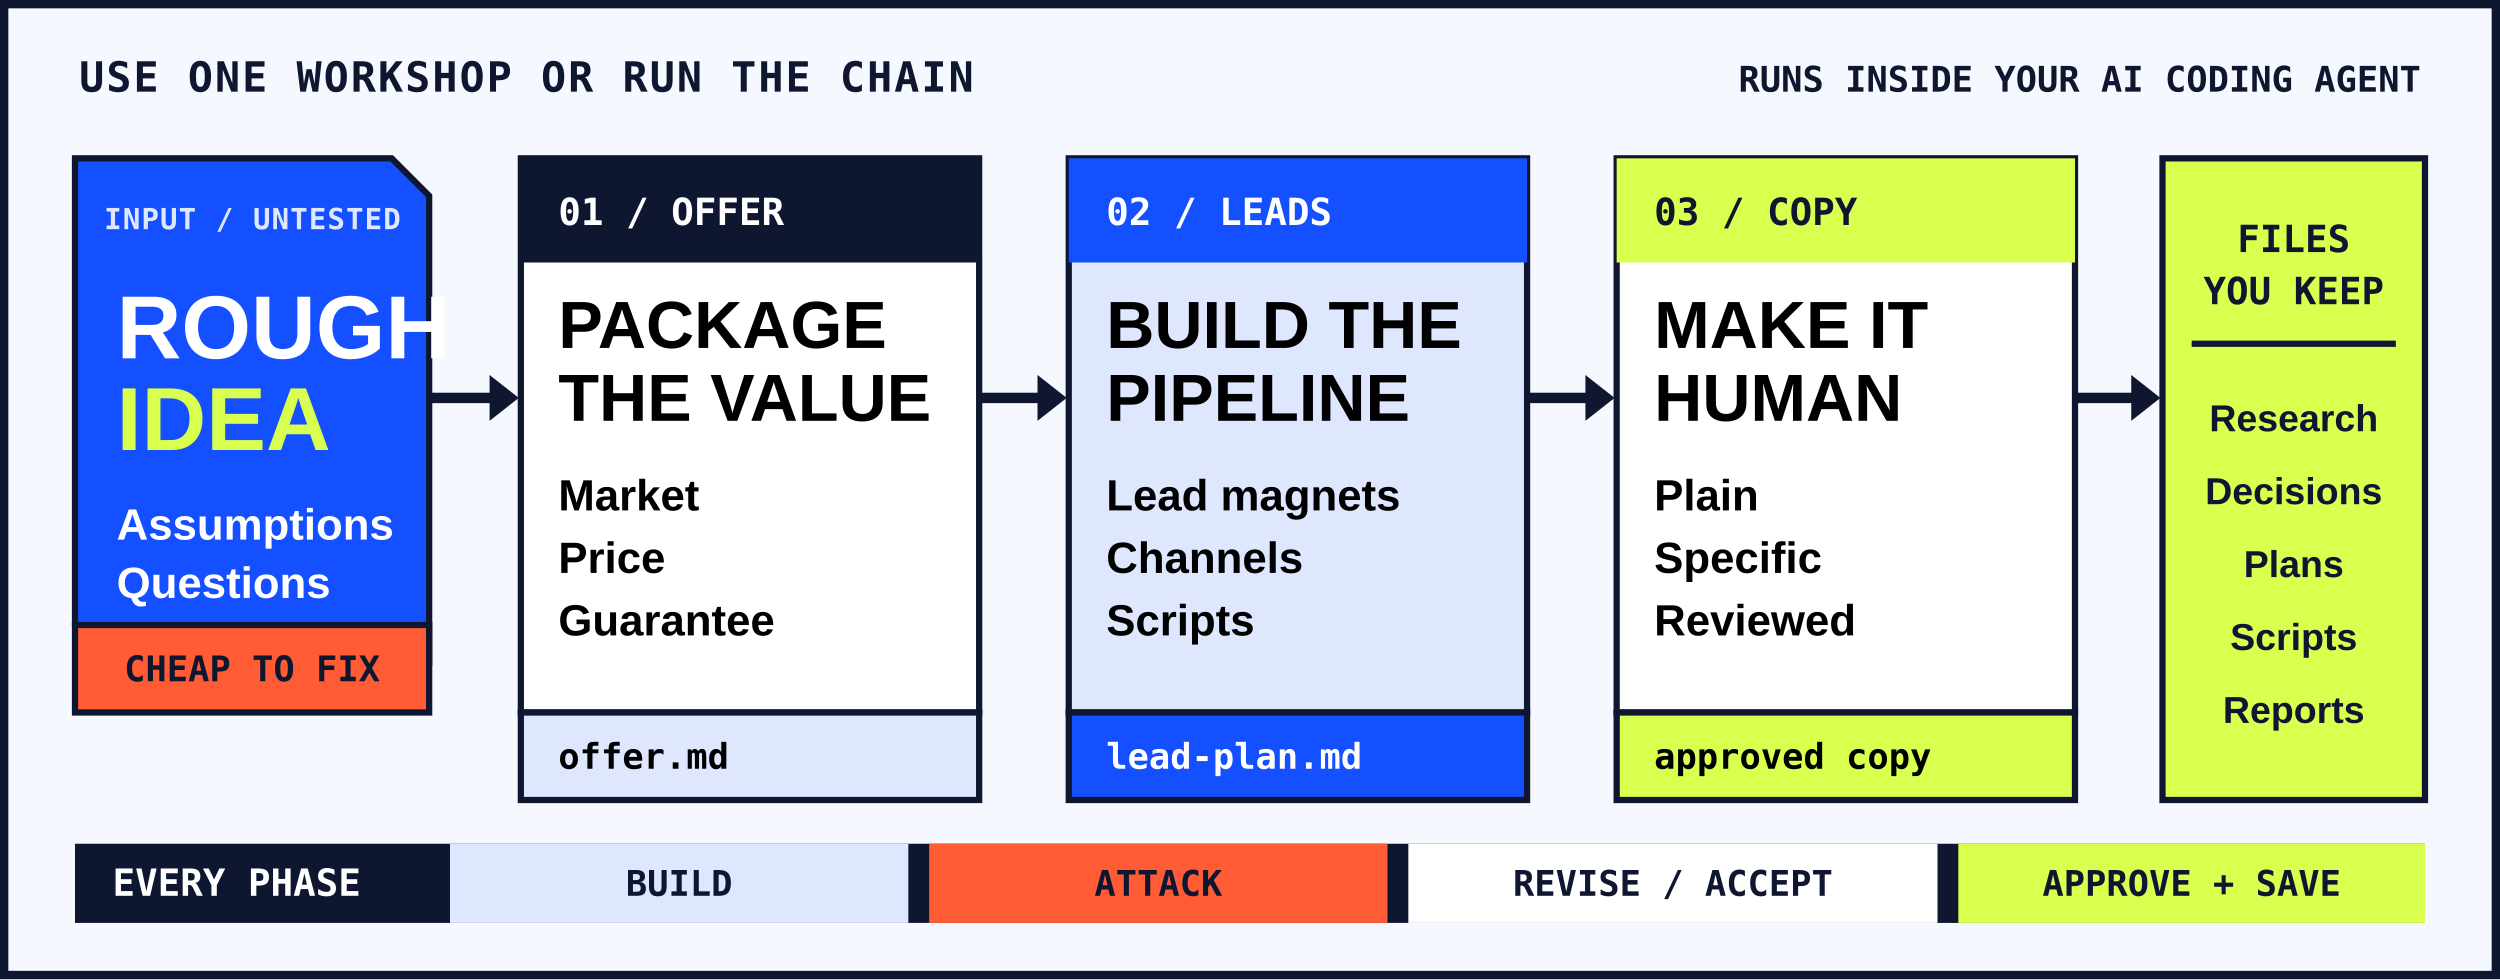
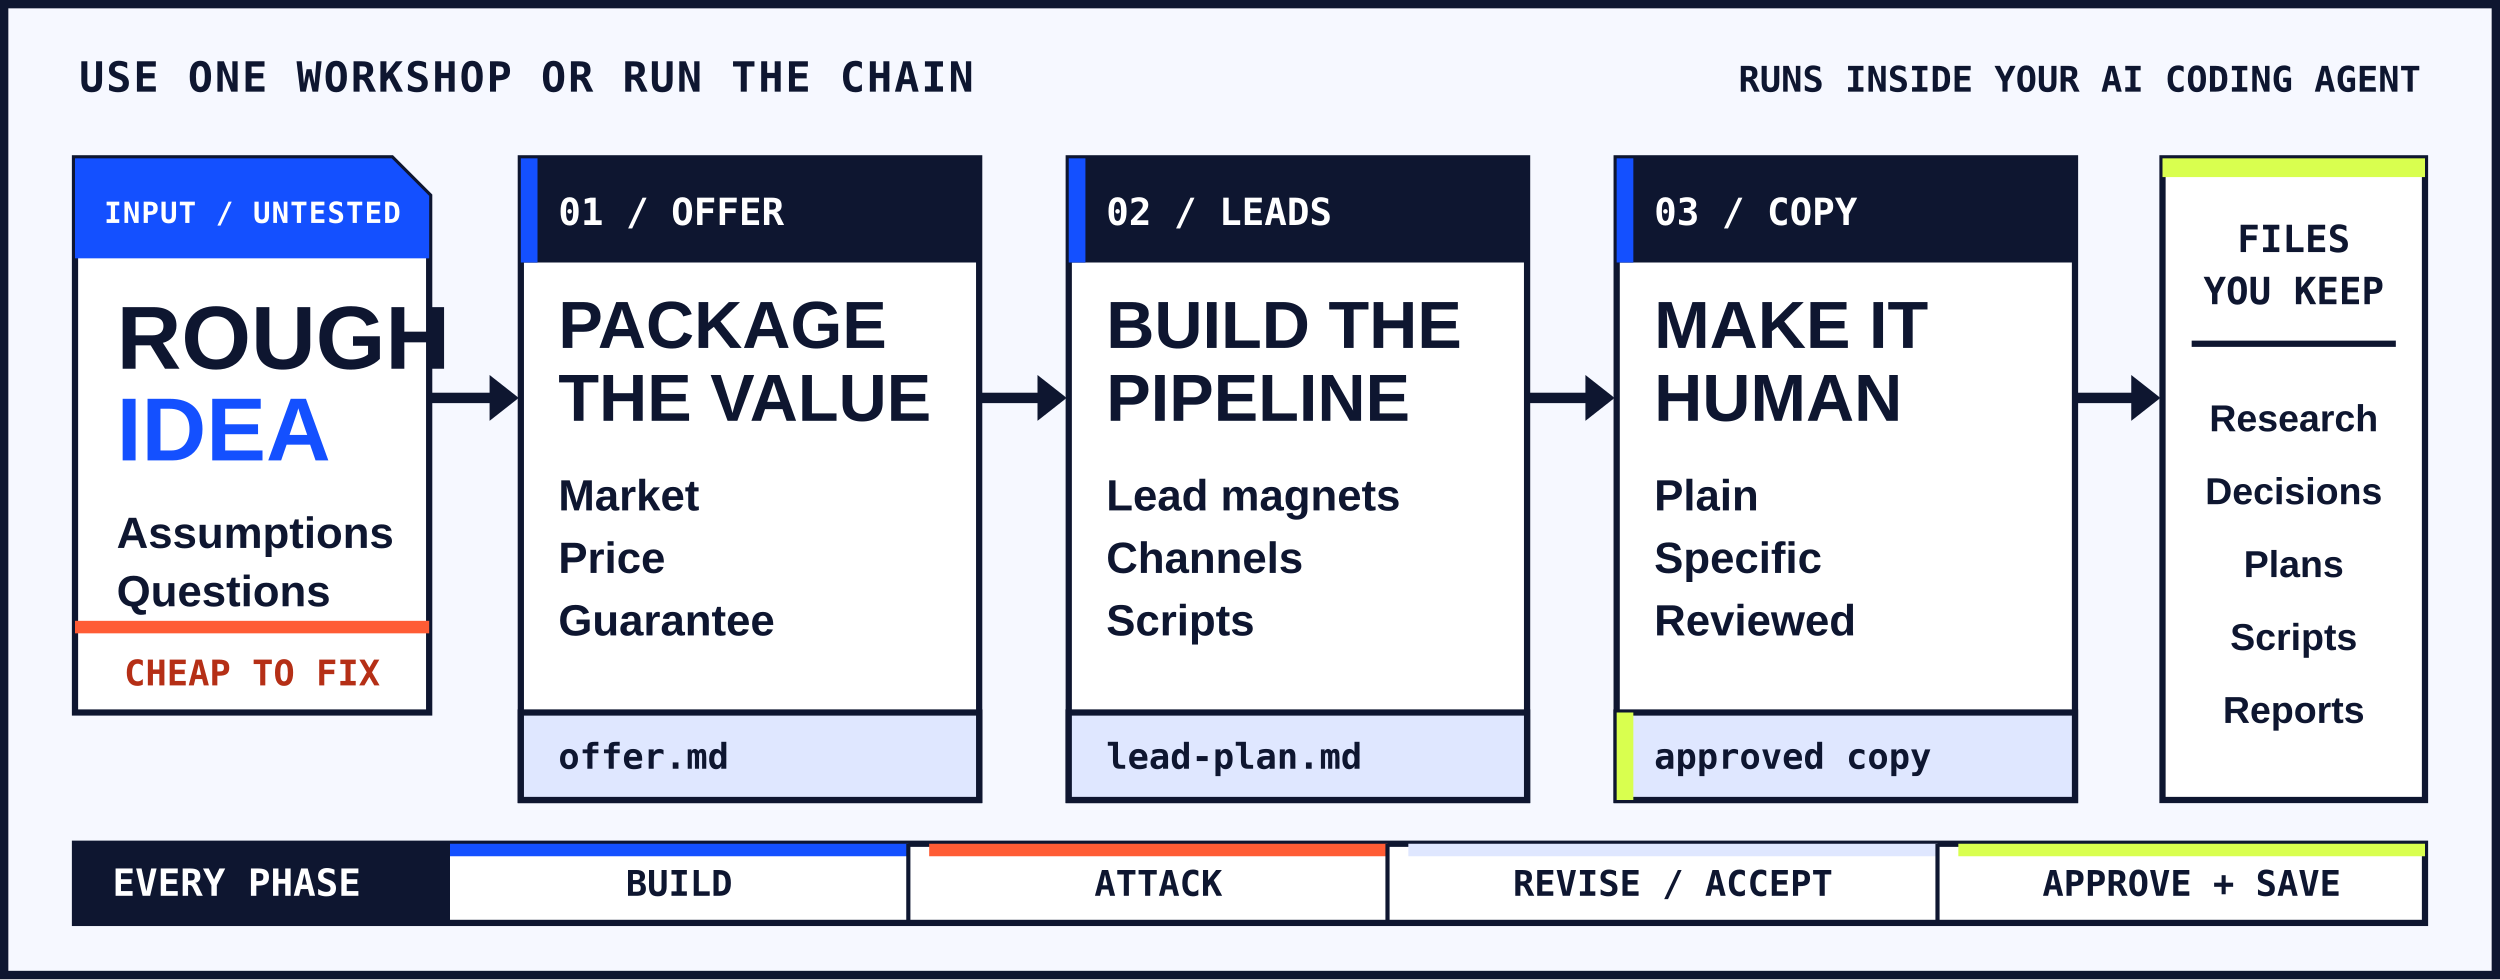
<svg xmlns="http://www.w3.org/2000/svg" width="1200" height="470" viewBox="0 0 1200 470" role="img" aria-labelledby="title desc">
  <rect x="2" y="2" width="1196" height="466" fill="#f6f8ff" stroke="#0e1630" stroke-width="4" />
  <g font-family="Arial, sans-serif" fill="#0e1630">
    <text x="38" y="44" font-family="monospace" font-size="20" font-weight="700" letter-spacing="1">USE ONE WORKSHOP OR RUN THE CHAIN</text>
    <text x="1162" y="44" text-anchor="end" font-family="monospace" font-size="17" font-weight="700">RUNS INSIDE YOUR AI CODING AGENT</text>
  </g>
  <g transform="translate(36 76)">
-     <path d="M0 0h152l18 18v224H18L0 224z" fill="#1450ff" stroke="#0e1630" stroke-width="3" />
-     <text x="14" y="34" font-family="monospace" font-size="14" font-weight="700" fill="#dfe7ff" letter-spacing=".5">INPUT / UNTESTED</text>
-     <text x="20" y="96" font-family="Arial Narrow, Arial, sans-serif" font-size="43" font-weight="900" fill="#fff">ROUGH</text>
-     <text x="20" y="140" font-family="Arial Narrow, Arial, sans-serif" font-size="43" font-weight="900" fill="#d9ff4f">IDEA</text>
-     <text x="20" y="183" font-family="Arial, sans-serif" font-size="21" font-weight="700" fill="#fff">Assumptions</text>
-     <text x="20" y="211" font-family="Arial, sans-serif" font-size="21" font-weight="700" fill="#fff">Questions</text>
-     <path d="M0 224h170v42H0z" fill="#ff5c35" stroke="#0e1630" stroke-width="3" />
-     <text x="85" y="251" text-anchor="middle" font-family="monospace" font-size="17" font-weight="700" fill="#0e1630">CHEAP TO FIX</text>
+     <path d="M0 0h152l18 18v248H0z" fill="#ffffff" stroke="#0e1630" stroke-width="3" />
+     <path d="M0 0h152l18 18v30H0z" fill="#1450ff" />
+     <text x="14" y="31" font-family="monospace" font-size="14" font-weight="700" fill="#ffffff" letter-spacing=".5">INPUT / UNTESTED</text>
+     <text x="20" y="101" font-family="Arial Narrow, Arial, sans-serif" font-size="43" font-weight="900" fill="#0e1630">ROUGH</text>
+     <text x="20" y="145" font-family="Arial Narrow, Arial, sans-serif" font-size="43" font-weight="900" fill="#1450ff">IDEA</text>
+     <text x="20" y="187" font-family="Arial, sans-serif" font-size="21" font-weight="700" fill="#0e1630">Assumptions</text>
+     <text x="20" y="215" font-family="Arial, sans-serif" font-size="21" font-weight="700" fill="#0e1630">Questions</text>
+     <path d="M0 225h170" stroke="#ff5c35" stroke-width="6" />
+     <text x="85" y="253" text-anchor="middle" font-family="monospace" font-size="17" font-weight="700" fill="#b52f16">CHEAP TO FIX</text>
  </g>
  <path d="M206 191h36" stroke="#0e1630" stroke-width="5" />
  <path d="M235 180l14 11-14 11z" fill="#0e1630" />
  <g transform="translate(250 76)">
-     <path d="M0 0h220v266H0z" fill="#ffffff" stroke="#0e1630" stroke-width="3" />
+     <path d="M0 0h220v308H0z" fill="#ffffff" stroke="#0e1630" stroke-width="3" />
    <path d="M0 0h220v50H0z" fill="#0e1630" />
-     <text x="18" y="32" font-family="monospace" font-size="18" font-weight="700" fill="#fff">01 / OFFER</text>
-     <text x="18" y="91" font-family="Arial Narrow, Arial, sans-serif" font-size="32" font-weight="900">PACKAGE</text>
-     <text x="18" y="126" font-family="Arial Narrow, Arial, sans-serif" font-size="32" font-weight="900">THE VALUE</text>
-     <g font-family="Arial, sans-serif" font-size="21" font-weight="700">
+     <path d="M0 0h8v50H0z" fill="#1450ff" />
+     <text x="18" y="32" font-family="monospace" font-size="18" font-weight="700" fill="#ffffff">01 / OFFER</text>
+     <text x="18" y="91" font-family="Arial Narrow, Arial, sans-serif" font-size="32" font-weight="900" fill="#0e1630">PACKAGE</text>
+     <text x="18" y="126" font-family="Arial Narrow, Arial, sans-serif" font-size="32" font-weight="900" fill="#0e1630">THE VALUE</text>
+     <g font-family="Arial, sans-serif" font-size="21" font-weight="700" fill="#0e1630">
      <text x="18" y="169">Market</text>
      <text x="18" y="199">Price</text>
      <text x="18" y="229">Guarantee</text>
    </g>
    <path d="M0 266h220v42H0z" fill="#dfe7ff" stroke="#0e1630" stroke-width="3" />
-     <text x="18" y="293" font-family="monospace" font-size="17" font-weight="700">offer.md</text>
+     <text x="18" y="293" font-family="monospace" font-size="17" font-weight="700" fill="#0e1630">offer.md</text>
  </g>
  <path d="M470 191h35" stroke="#0e1630" stroke-width="5" />
  <path d="M498 180l14 11-14 11z" fill="#0e1630" />
  <g transform="translate(513 76)">
-     <path d="M0 0h220v266H0z" fill="#dfe7ff" stroke="#0e1630" stroke-width="3" />
-     <path d="M0 0h220v50H0z" fill="#1450ff" />
-     <text x="18" y="32" font-family="monospace" font-size="18" font-weight="700" fill="#fff">02 / LEADS</text>
-     <text x="18" y="91" font-family="Arial Narrow, Arial, sans-serif" font-size="32" font-weight="900">BUILD THE</text>
-     <text x="18" y="126" font-family="Arial Narrow, Arial, sans-serif" font-size="32" font-weight="900">PIPELINE</text>
-     <g font-family="Arial, sans-serif" font-size="21" font-weight="700">
+     <path d="M0 0h220v308H0z" fill="#ffffff" stroke="#0e1630" stroke-width="3" />
+     <path d="M0 0h220v50H0z" fill="#0e1630" />
+     <path d="M0 0h8v50H0z" fill="#1450ff" />
+     <text x="18" y="32" font-family="monospace" font-size="18" font-weight="700" fill="#ffffff">02 / LEADS</text>
+     <text x="18" y="91" font-family="Arial Narrow, Arial, sans-serif" font-size="32" font-weight="900" fill="#0e1630">BUILD THE</text>
+     <text x="18" y="126" font-family="Arial Narrow, Arial, sans-serif" font-size="32" font-weight="900" fill="#0e1630">PIPELINE</text>
+     <g font-family="Arial, sans-serif" font-size="21" font-weight="700" fill="#0e1630">
      <text x="18" y="169">Lead magnets</text>
      <text x="18" y="199">Channels</text>
      <text x="18" y="229">Scripts</text>
    </g>
-     <path d="M0 266h220v42H0z" fill="#1450ff" stroke="#0e1630" stroke-width="3" />
-     <text x="18" y="293" font-family="monospace" font-size="17" font-weight="700" fill="#fff">lead-plan.md</text>
+     <path d="M0 266h220v42H0z" fill="#dfe7ff" stroke="#0e1630" stroke-width="3" />
+     <text x="18" y="293" font-family="monospace" font-size="17" font-weight="700" fill="#0e1630">lead-plan.md</text>
  </g>
  <path d="M733 191h35" stroke="#0e1630" stroke-width="5" />
  <path d="M761 180l14 11-14 11z" fill="#0e1630" />
  <g transform="translate(776 76)">
-     <path d="M0 0h220v266H0z" fill="#ffffff" stroke="#0e1630" stroke-width="3" />
-     <path d="M0 0h220v50H0z" fill="#d9ff4f" />
-     <text x="18" y="32" font-family="monospace" font-size="18" font-weight="700" fill="#0e1630">03 / COPY</text>
-     <text x="18" y="91" font-family="Arial Narrow, Arial, sans-serif" font-size="32" font-weight="900">MAKE IT</text>
-     <text x="18" y="126" font-family="Arial Narrow, Arial, sans-serif" font-size="32" font-weight="900">HUMAN</text>
-     <g font-family="Arial, sans-serif" font-size="21" font-weight="700">
+     <path d="M0 0h220v308H0z" fill="#ffffff" stroke="#0e1630" stroke-width="3" />
+     <path d="M0 0h220v50H0z" fill="#0e1630" />
+     <path d="M0 0h8v50H0z" fill="#1450ff" />
+     <text x="18" y="32" font-family="monospace" font-size="18" font-weight="700" fill="#ffffff">03 / COPY</text>
+     <text x="18" y="91" font-family="Arial Narrow, Arial, sans-serif" font-size="32" font-weight="900" fill="#0e1630">MAKE IT</text>
+     <text x="18" y="126" font-family="Arial Narrow, Arial, sans-serif" font-size="32" font-weight="900" fill="#0e1630">HUMAN</text>
+     <g font-family="Arial, sans-serif" font-size="21" font-weight="700" fill="#0e1630">
      <text x="18" y="169">Plain</text>
      <text x="18" y="199">Specific</text>
      <text x="18" y="229">Reviewed</text>
    </g>
-     <path d="M0 266h220v42H0z" fill="#d9ff4f" stroke="#0e1630" stroke-width="3" />
-     <text x="18" y="293" font-family="monospace" font-size="17" font-weight="700">approved copy</text>
+     <path d="M0 266h220v42H0z" fill="#dfe7ff" stroke="#0e1630" stroke-width="3" />
+     <path d="M0 266h8v42H0z" fill="#d9ff4f" />
+     <text x="18" y="293" font-family="monospace" font-size="17" font-weight="700" fill="#0e1630">approved copy</text>
  </g>
  <path d="M996 191h34" stroke="#0e1630" stroke-width="5" />
  <path d="M1023 180l14 11-14 11z" fill="#0e1630" />
  <g transform="translate(1038 76)">
-     <path d="M0 0h126v308H0z" fill="#d9ff4f" stroke="#0e1630" stroke-width="3" />
+     <path d="M0 0h126v308H0z" fill="#ffffff" stroke="#0e1630" stroke-width="3" />
+     <path d="M0 0h126v9H0z" fill="#d9ff4f" />
    <text x="63" y="45" text-anchor="middle" font-family="monospace" font-size="18" font-weight="700" fill="#0e1630">FILES</text>
    <text x="63" y="70" text-anchor="middle" font-family="monospace" font-size="18" font-weight="700" fill="#0e1630">YOU KEEP</text>
    <path d="M14 89h98" stroke="#0e1630" stroke-width="3" />
    <g font-family="Arial, sans-serif" font-size="18" font-weight="700" fill="#0e1630" text-anchor="middle">
      <text x="63" y="131">Research</text>
      <text x="63" y="166">Decisions</text>
      <text x="63" y="201">Plans</text>
      <text x="63" y="236">Scripts</text>
      <text x="63" y="271">Reports</text>
    </g>
  </g>
  <g transform="translate(36 405)">
-     <path d="M0 0h1128v38H0z" fill="#0e1630" />
-     <text x="18" y="25" font-family="monospace" font-size="18" font-weight="700" fill="#fff">EVERY PHASE</text>
-     <g font-family="monospace" font-size="17" font-weight="700">
-       <path d="M180 0h220v38H180z" fill="#dfe7ff" />
-       <text x="290" y="25" text-anchor="middle" fill="#0e1630">BUILD</text>
-       <path d="M410 0h220v38H410z" fill="#ff5c35" />
-       <text x="520" y="25" text-anchor="middle" fill="#0e1630">ATTACK</text>
-       <path d="M640 0h254v38H640z" fill="#ffffff" />
-       <text x="767" y="25" text-anchor="middle" fill="#0e1630">REVISE / ACCEPT</text>
-       <path d="M904 0h224v38H904z" fill="#d9ff4f" />
-       <text x="1016" y="25" text-anchor="middle" fill="#0e1630">APPROVE + SAVE</text>
+     <path d="M0 0h1128v38H0z" fill="#ffffff" stroke="#0e1630" stroke-width="3" />
+     <path d="M0 0h180v38H0z" fill="#0e1630" />
+     <text x="18" y="25" font-family="monospace" font-size="18" font-weight="700" fill="#ffffff">EVERY PHASE</text>
+     <g font-family="monospace" font-size="17" font-weight="700" fill="#0e1630">
+       <path d="M180 0h220v6H180z" fill="#1450ff" />
+       <text x="290" y="25" text-anchor="middle">BUILD</text>
+       <path d="M410 0h220v6H410z" fill="#ff5c35" />
+       <text x="520" y="25" text-anchor="middle">ATTACK</text>
+       <path d="M640 0h254v6H640z" fill="#dfe7ff" />
+       <text x="767" y="25" text-anchor="middle">REVISE / ACCEPT</text>
+       <path d="M904 0h224v6H904z" fill="#d9ff4f" />
+       <text x="1016" y="25" text-anchor="middle">APPROVE + SAVE</text>
    </g>
+     <path d="M400 0v38M630 0v38M894 0v38" stroke="#0e1630" stroke-width="2" />
  </g>
</svg>
